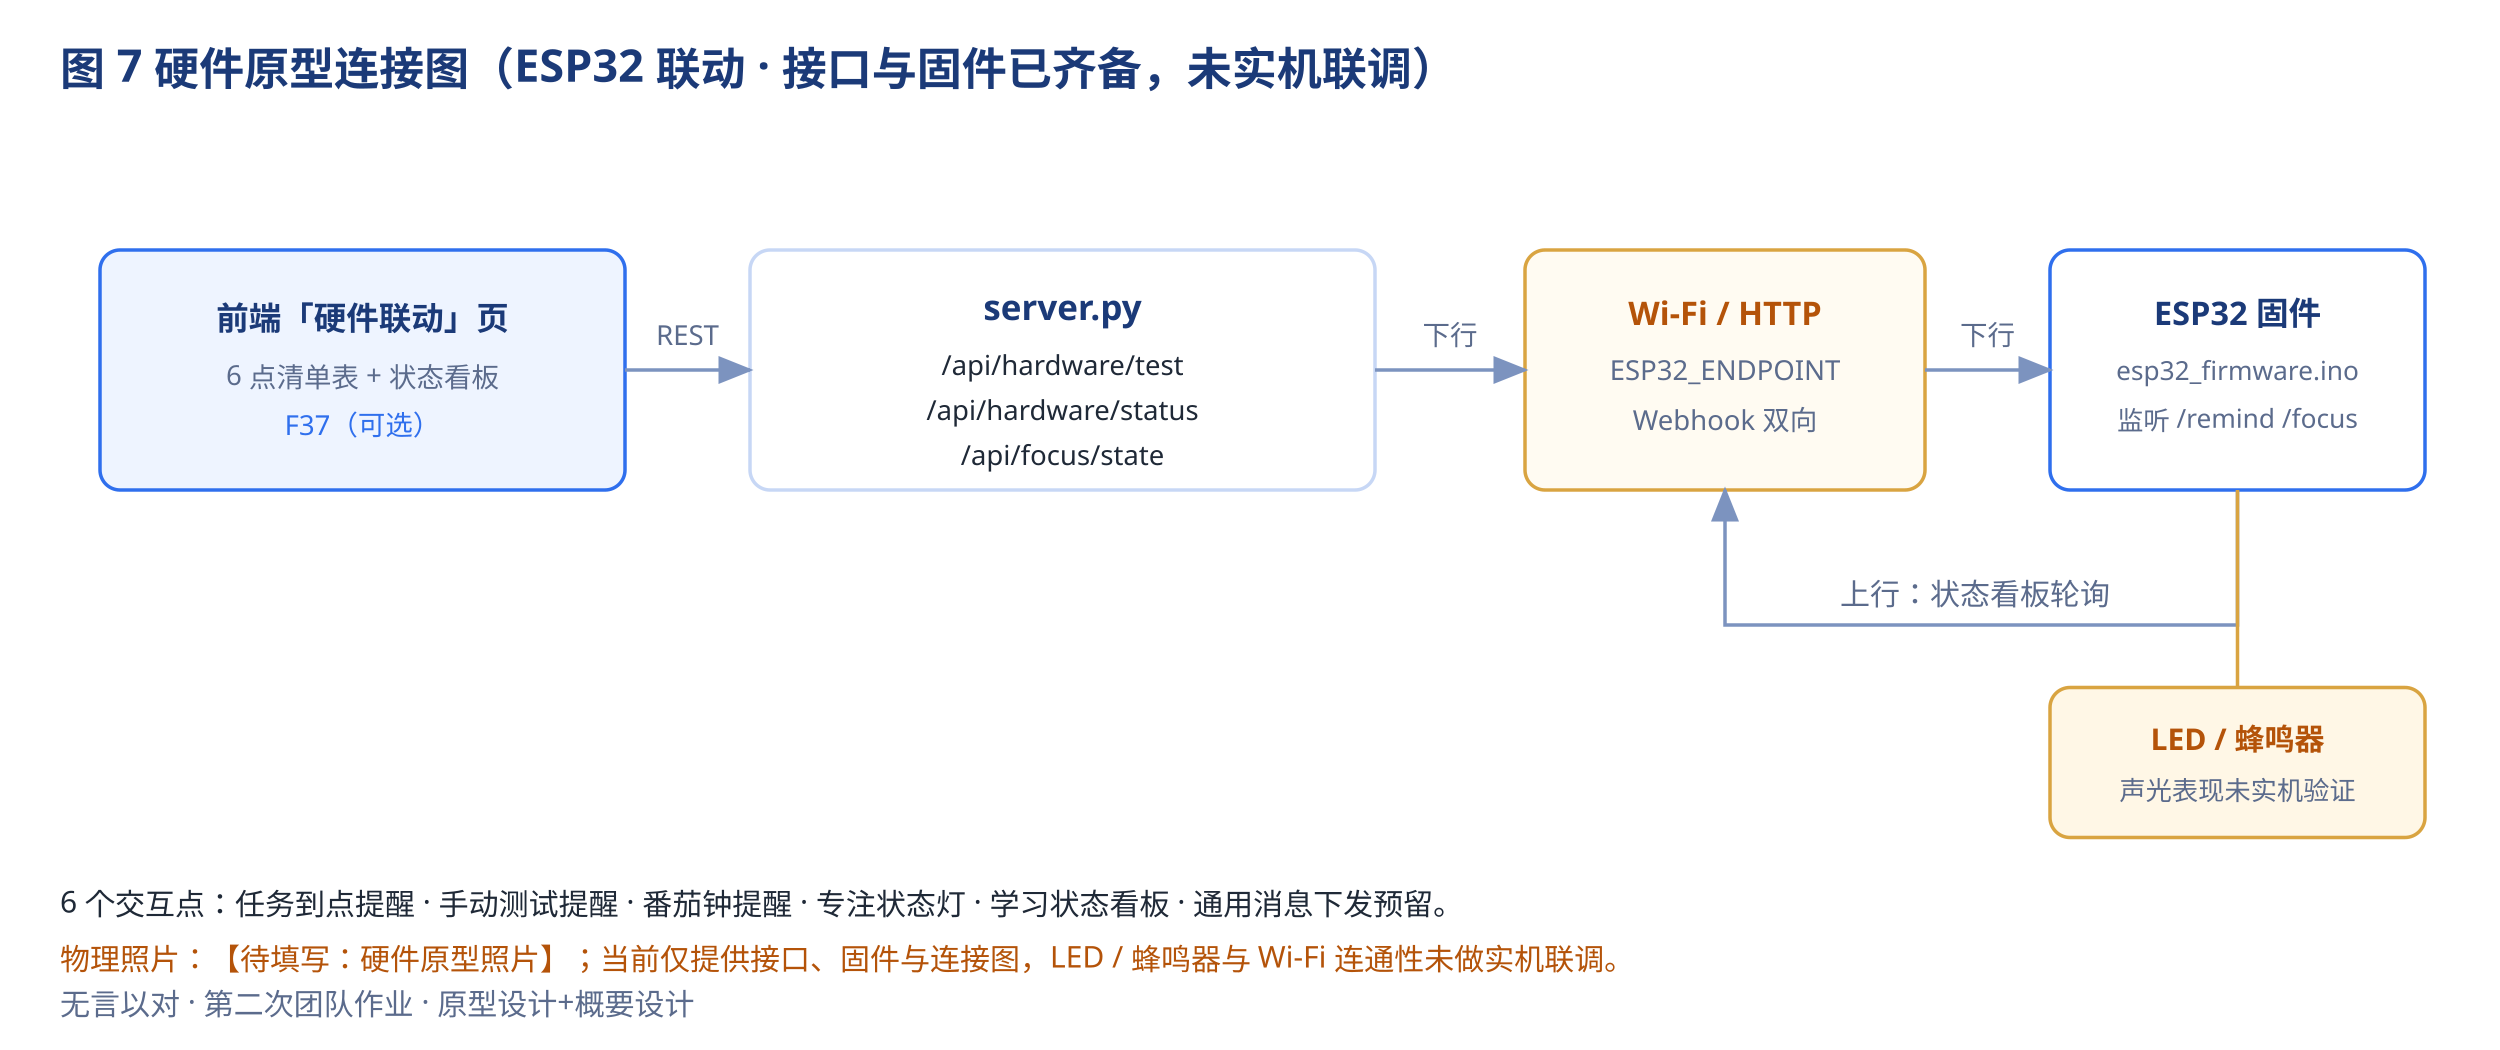
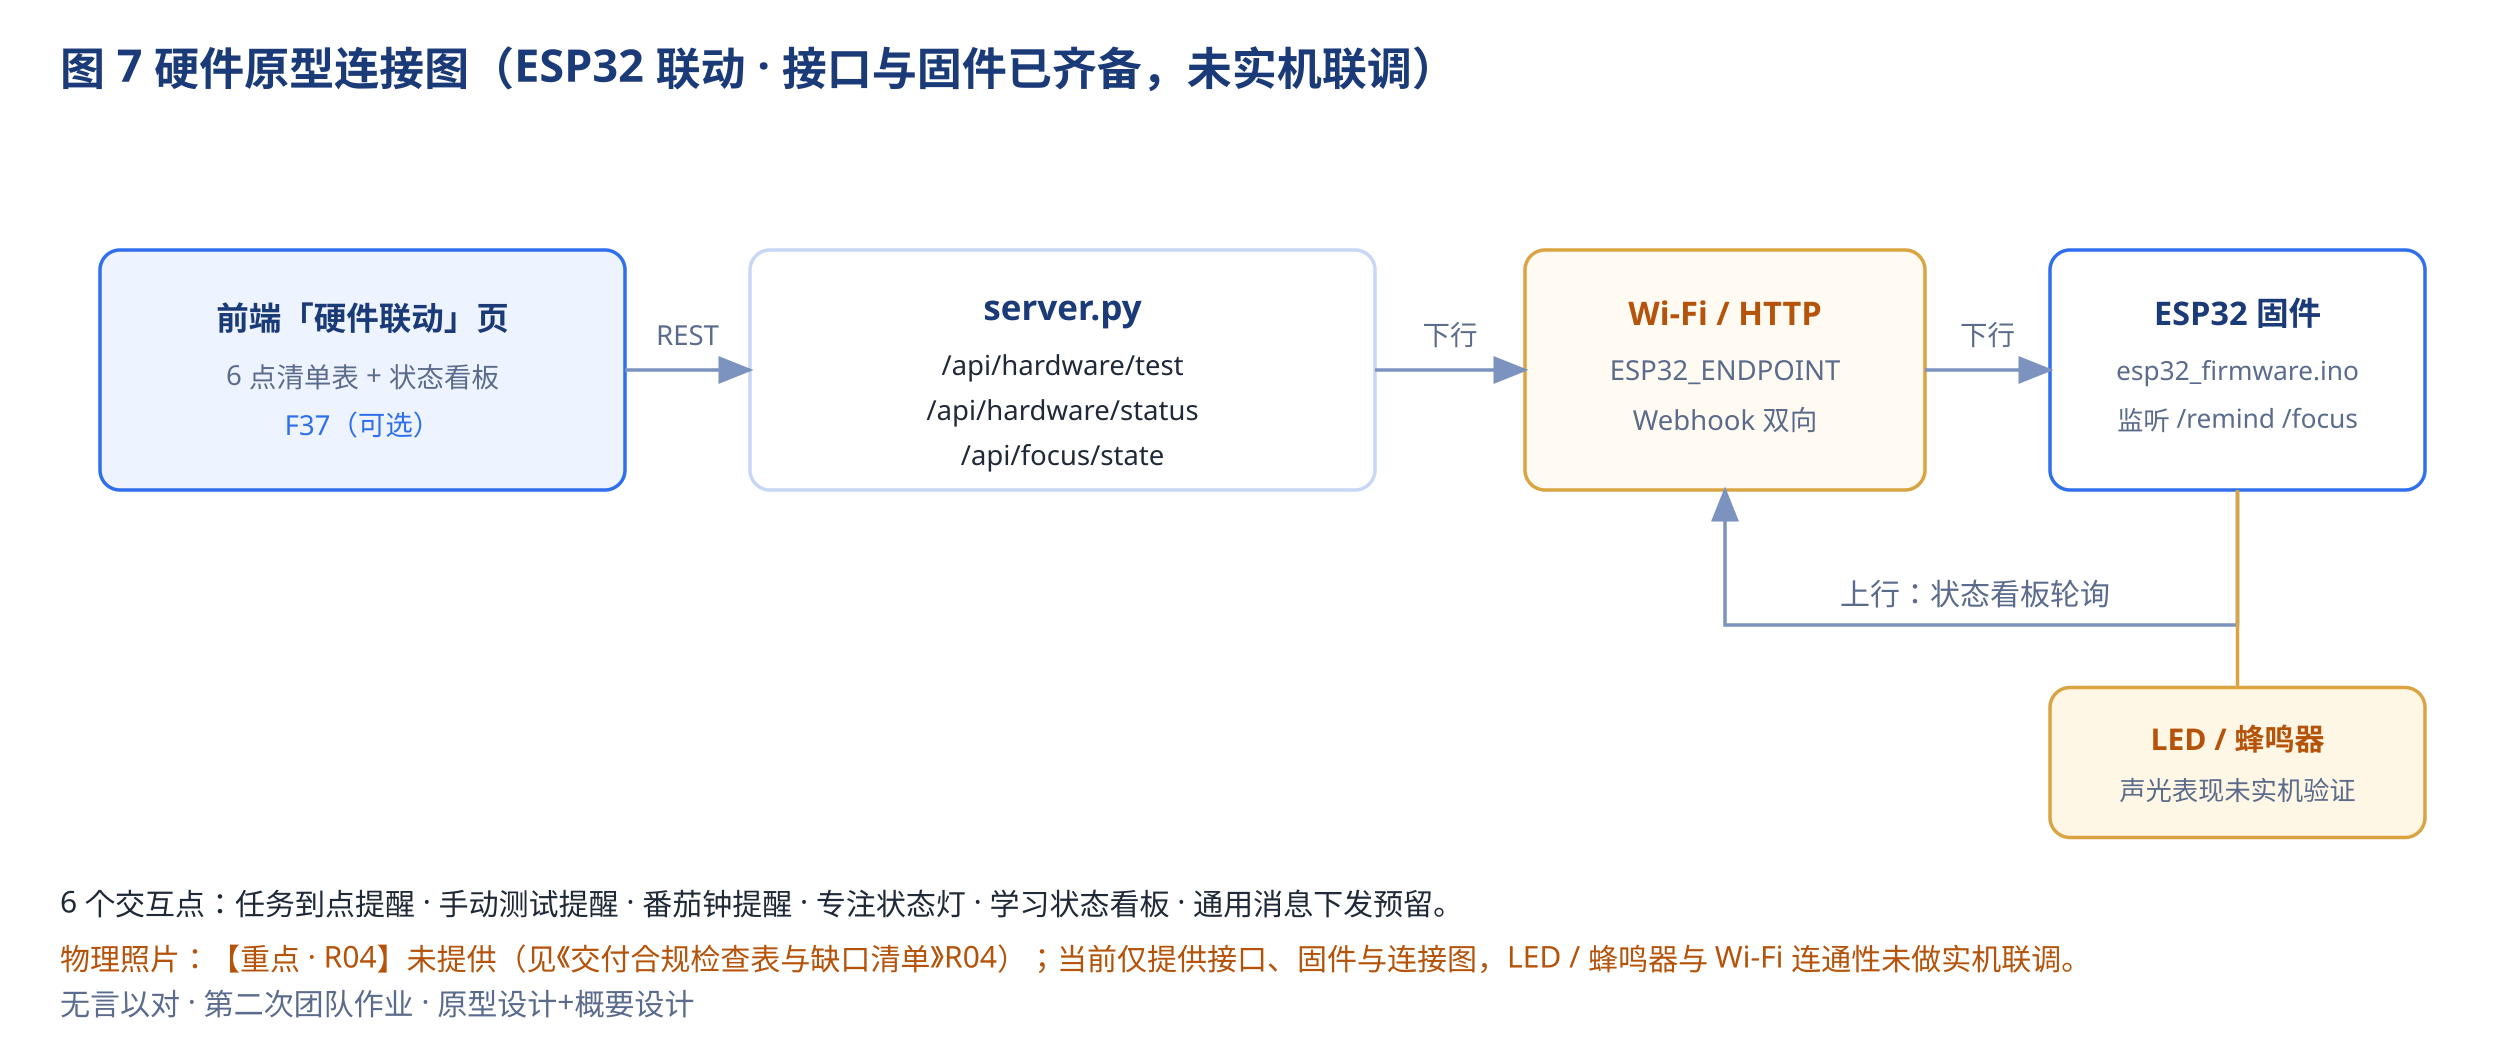
<svg xmlns="http://www.w3.org/2000/svg" width="1000" height="420" viewBox="0 0 1000 420">
  <defs>
    <marker id="ar" markerWidth="10" markerHeight="8" refX="9" refY="4" orient="auto" markerUnits="strokeWidth">
      <path d="M0,0 L10,4 L0,8 z" fill="#7C93BF" />
    </marker>
  </defs>
  <rect x="0" y="0" width="1000" height="420" fill="#FFFFFF" />
  <text x="24" y="34" font-size="18" text-anchor="start" font-weight="bold" fill="#1B3A78" font-family="Microsoft YaHei, PingFang SC, SimHei, sans-serif">图 7  硬件原型连接图（ESP32 联动 · 接口与固件已齐备，未实机联调）</text>
  <rect x="40" y="100" width="210" height="96" rx="8" fill="#EEF4FF" stroke="#2F6FED" stroke-width="1.4" />
  <text x="145" y="132" font-size="13" text-anchor="middle" font-weight="bold" fill="#1B3A78" font-family="Microsoft YaHei, PingFang SC, SimHei, sans-serif">前端「硬件联动」页</text>
  <text x="145" y="154" font-size="11" text-anchor="middle" font-weight="normal" fill="#5B6B8C" font-family="Microsoft YaHei, PingFang SC, SimHei, sans-serif">6 点清单表 + 状态看板</text>
  <text x="145" y="174" font-size="11" text-anchor="middle" font-weight="normal" fill="#2F6FED" font-family="Microsoft YaHei, PingFang SC, SimHei, sans-serif">F37（可选）</text>
  <rect x="300" y="100" width="250" height="96" rx="8" fill="#FFFFFF" stroke="#C7D7F5" stroke-width="1.4" />
  <text x="425" y="128" font-size="14" text-anchor="middle" font-weight="bold" fill="#1B3A78" font-family="Microsoft YaHei, PingFang SC, SimHei, sans-serif">server.py</text>
  <text x="425" y="150" font-size="11" text-anchor="middle" font-weight="normal" fill="#1F2937" font-family="Microsoft YaHei, PingFang SC, SimHei, sans-serif">/api/hardware/test</text>
  <text x="425" y="168" font-size="11" text-anchor="middle" font-weight="normal" fill="#1F2937" font-family="Microsoft YaHei, PingFang SC, SimHei, sans-serif">/api/hardware/status</text>
  <text x="425" y="186" font-size="11" text-anchor="middle" font-weight="normal" fill="#1F2937" font-family="Microsoft YaHei, PingFang SC, SimHei, sans-serif">/api/focus/state</text>
  <rect x="610" y="100" width="160" height="96" rx="8" fill="#FFFBF2" stroke="#D9A441" stroke-width="1.4" />
  <text x="690" y="130" font-size="13" text-anchor="middle" font-weight="bold" fill="#B45309" font-family="Microsoft YaHei, PingFang SC, SimHei, sans-serif">Wi-Fi / HTTP</text>
  <text x="690" y="152" font-size="11" text-anchor="middle" font-weight="normal" fill="#5B6B8C" font-family="Microsoft YaHei, PingFang SC, SimHei, sans-serif">ESP32_ENDPOINT</text>
  <text x="690" y="172" font-size="11" text-anchor="middle" font-weight="normal" fill="#5B6B8C" font-family="Microsoft YaHei, PingFang SC, SimHei, sans-serif">Webhook 双向</text>
  <rect x="820" y="100" width="150" height="96" rx="8" fill="#FFFFFF" stroke="#2F6FED" stroke-width="1.4" />
  <text x="895" y="130" font-size="13" text-anchor="middle" font-weight="bold" fill="#1B3A78" font-family="Microsoft YaHei, PingFang SC, SimHei, sans-serif">ESP32 固件</text>
  <text x="895" y="152" font-size="10.5" text-anchor="middle" font-weight="normal" fill="#5B6B8C" font-family="Microsoft YaHei, PingFang SC, SimHei, sans-serif">esp32_firmware.ino</text>
  <text x="895" y="172" font-size="10.5" text-anchor="middle" font-weight="normal" fill="#5B6B8C" font-family="Microsoft YaHei, PingFang SC, SimHei, sans-serif">监听 /remind /focus</text>
  <line x1="250" y1="148" x2="300" y2="148" stroke="#7C93BF" stroke-width="1.4" marker-end="url(#ar)" />
  <text x="275" y="138" font-size="11" text-anchor="middle" font-weight="normal" fill="#5B6B8C" font-family="Microsoft YaHei, PingFang SC, SimHei, sans-serif">REST</text>
  <line x1="550" y1="148" x2="610" y2="148" stroke="#7C93BF" stroke-width="1.4" marker-end="url(#ar)" />
  <text x="580" y="138" font-size="11" text-anchor="middle" font-weight="normal" fill="#5B6B8C" font-family="Microsoft YaHei, PingFang SC, SimHei, sans-serif">下行</text>
  <line x1="770" y1="148" x2="820" y2="148" stroke="#7C93BF" stroke-width="1.4" marker-end="url(#ar)" />
  <text x="795" y="138" font-size="11" text-anchor="middle" font-weight="normal" fill="#5B6B8C" font-family="Microsoft YaHei, PingFang SC, SimHei, sans-serif">下行</text>
  <polyline points="895,196 895,250 690,250 690,196" fill="none" stroke="#7C93BF" stroke-width="1.4" marker-end="url(#ar)" />
  <text x="790" y="242" font-size="12" text-anchor="middle" font-weight="normal" fill="#5B6B8C" font-family="Microsoft YaHei, PingFang SC, SimHei, sans-serif">上行：状态看板轮询</text>
  <rect x="820" y="275" width="150" height="60" rx="8" fill="#FFF7E6" stroke="#D9A441" stroke-width="1.4" />
  <text x="895" y="300" font-size="12" text-anchor="middle" font-weight="bold" fill="#B45309" font-family="Microsoft YaHei, PingFang SC, SimHei, sans-serif">LED / 蜂鸣器</text>
  <text x="895" y="320" font-size="10.5" text-anchor="middle" font-weight="normal" fill="#5B6B8C" font-family="Microsoft YaHei, PingFang SC, SimHei, sans-serif">声光表现未实机验证</text>
  <line x1="895" y1="196" x2="895" y2="275" stroke="#D9A441" stroke-width="1.4" />
  <text x="24" y="365" font-size="12" text-anchor="start" font-weight="normal" fill="#1F2937" font-family="Microsoft YaHei, PingFang SC, SimHei, sans-serif">6 个交互点：任务到点提醒 · 手动测试提醒 · 番茄钟提醒 · 专注状态灯 · 学习状态看板 · 通用消息下发预留。</text>
-   <text x="24" y="388" font-size="12" text-anchor="start" font-weight="normal" fill="#B45309" font-family="Microsoft YaHei, PingFang SC, SimHei, sans-serif">物理照片：【待填写：硬件原型照片】；当前仅提供接口、固件与连接图，LED / 蜂鸣器与 Wi-Fi 连通性未做实机联调。</text>
+   <text x="24" y="388" font-size="12" text-anchor="start" font-weight="normal" fill="#B45309" font-family="Microsoft YaHei, PingFang SC, SimHei, sans-serif">物理照片：【重点 · R04】未提供（见《交付合规检查表与缺口清单》R04）；当前仅提供接口、固件与连接图，LED / 蜂鸣器与 Wi-Fi 连通性未做实机联调。</text>
  <text x="24" y="406" font-size="12" text-anchor="start" font-weight="normal" fill="#5B6B8C" font-family="Microsoft YaHei, PingFang SC, SimHei, sans-serif">无言以对 · 第二次团队作业 · 原型设计+概要设计</text>
</svg>
